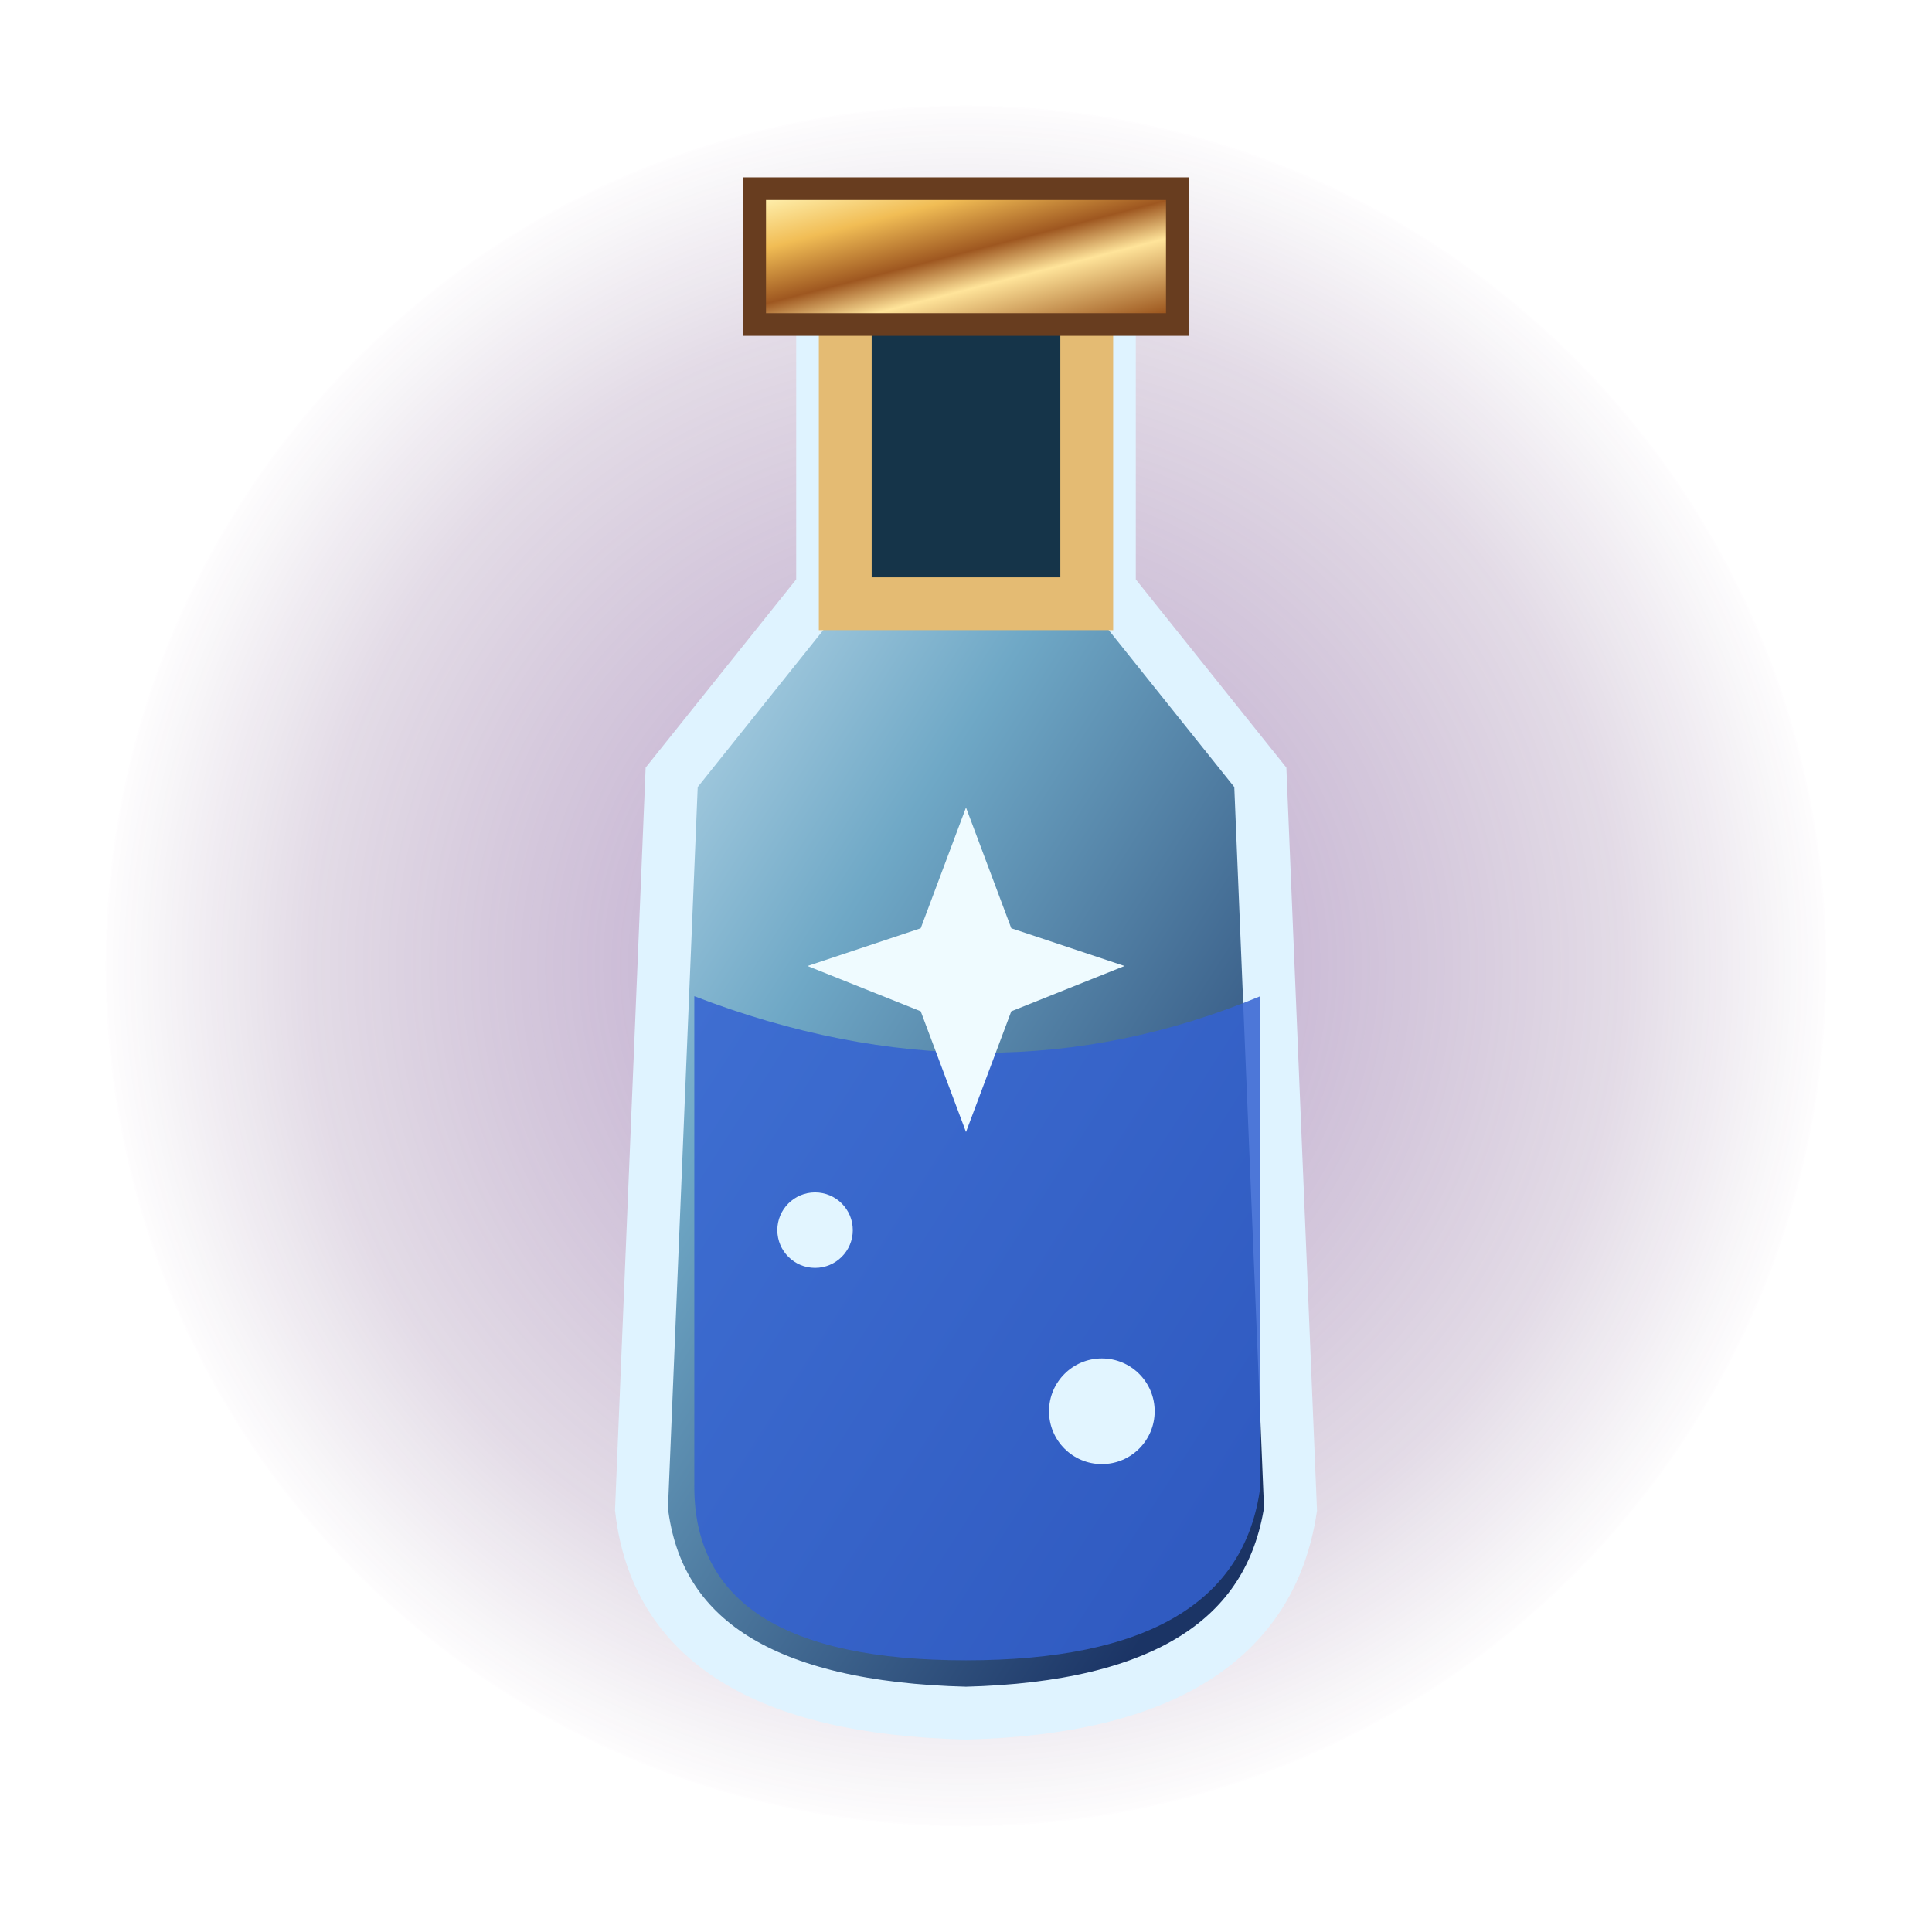
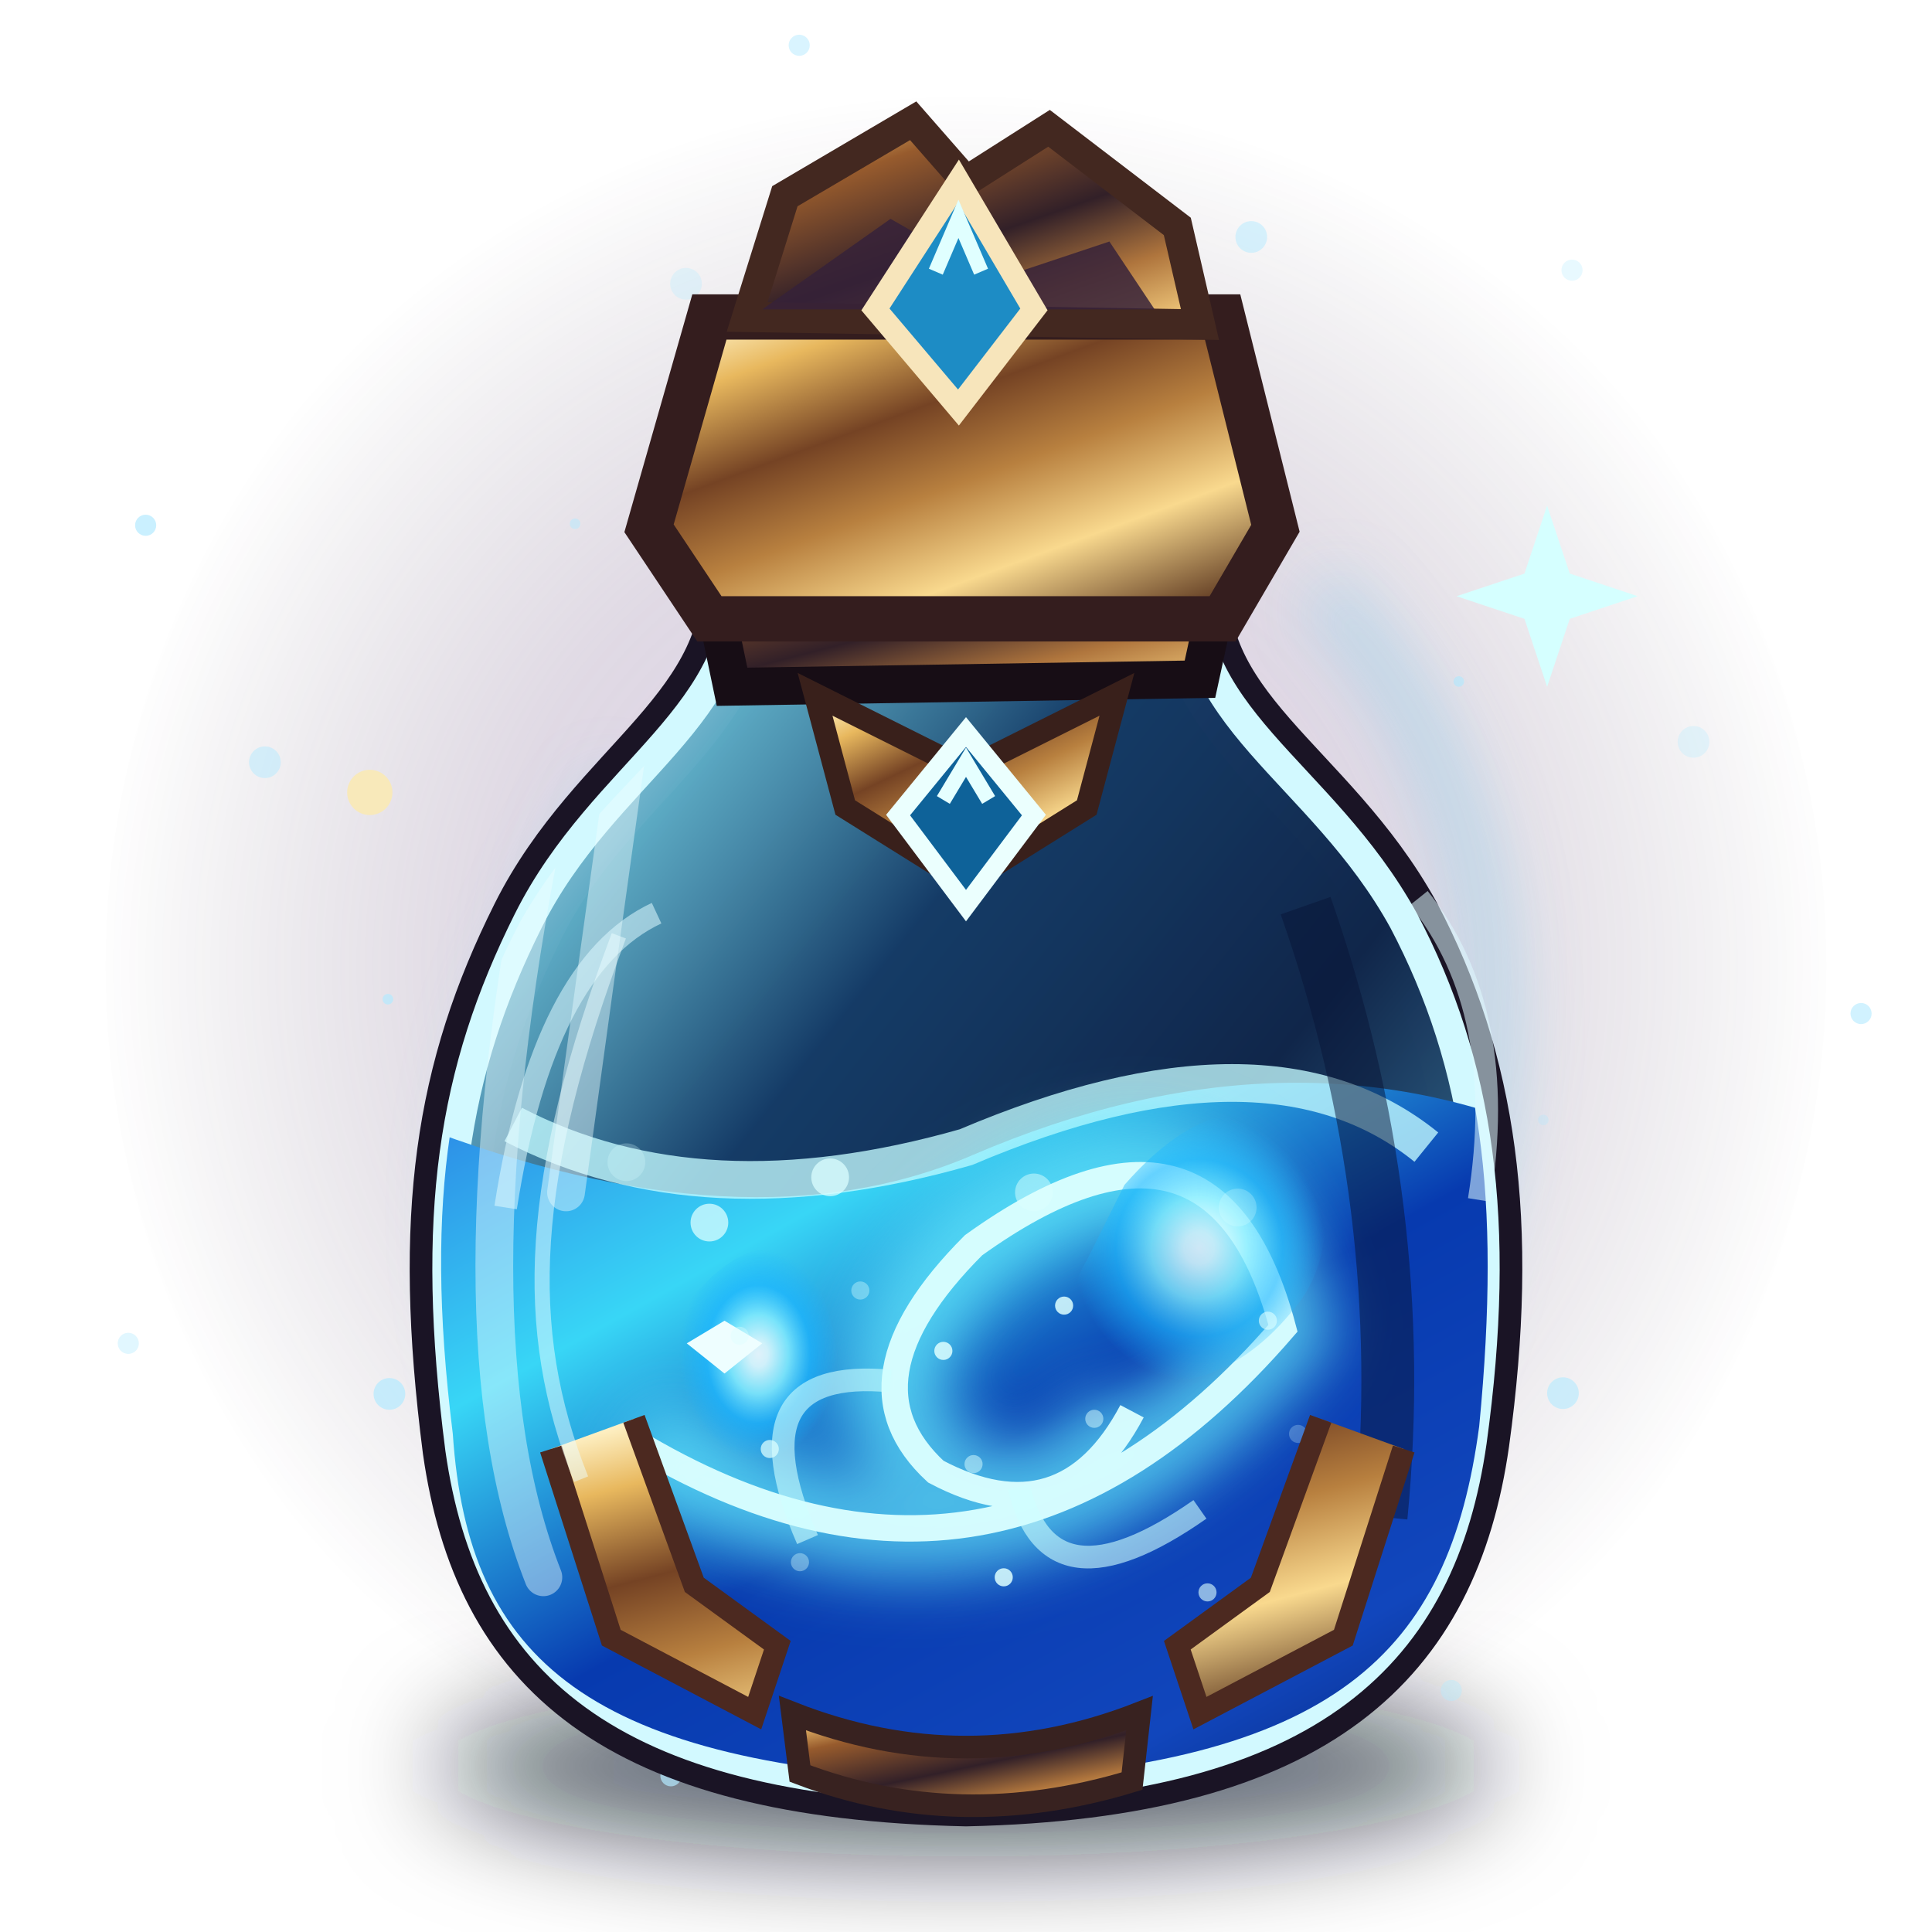
- <svg xmlns="http://www.w3.org/2000/svg" viewBox="0 0 256 256" role="img">
+ <svg xmlns="http://www.w3.org/2000/svg" viewBox="0 0 256 256" role="img" aria-label="Эссенция Испытаний — магическая колба">
  <defs>
-     <radialGradient id="a">
-       <stop stop-color="#6d399e" stop-opacity=".46" />
-       <stop offset=".75" stop-color="#43105b" stop-opacity=".15" />
-       <stop offset="1" stop-color="#401254" stop-opacity="0" />
+     <linearGradient id="gold" x1=".1" y1="0" x2=".86" y2="1">
+       <stop stop-color="#fff3c9" />
+       <stop offset=".14" stop-color="#e8b85e" />
+       <stop offset=".35" stop-color="#754324" />
+       <stop offset=".54" stop-color="#b8803f" />
+       <stop offset=".75" stop-color="#f9d98e" />
+       <stop offset="1" stop-color="#57321c" />
+     </linearGradient>
+     <linearGradient id="bronze" x1=".14" y1="0" x2=".92" y2="1">
+       <stop stop-color="#f5ca75" />
+       <stop offset=".2" stop-color="#975b2d" />
+       <stop offset=".54" stop-color="#322028" />
+       <stop offset=".78" stop-color="#af753d" />
+       <stop offset="1" stop-color="#f2ca7c" />
+     </linearGradient>
+     <radialGradient id="halo">
+       <stop stop-color="#9c6ac2" stop-opacity=".31" />
+       <stop offset=".55" stop-color="#5c3b74" stop-opacity=".19" />
+       <stop offset="1" stop-color="#22142c" stop-opacity="0" />
    </radialGradient>
-     <linearGradient id="g" x1=".1" x2=".9" y1="0" y2="1">
-       <stop stop-color="#fff1b0" />
-       <stop offset=".23" stop-color="#f1bd55" />
-       <stop offset=".48" stop-color="#9e5720" />
-       <stop offset=".65" stop-color="#ffe49a" />
-       <stop offset="1" stop-color="#985018" />
+     <filter id="shadow" x="-35%" y="-35%" width="170%" height="180%">
+       <feGaussianBlur stdDeviation="7" />
+     </filter>
+     <filter id="glow" x="-80%" y="-80%" width="260%" height="260%">
+       <feGaussianBlur stdDeviation="4" />
+     </filter>
+     <linearGradient id="glass" x1=".03" y1=".12" x2=".91" y2=".96">
+       <stop stop-color="#e5fdff" stop-opacity=".94" />
+       <stop offset=".15" stop-color="#75d8f5" stop-opacity=".77" />
+       <stop offset=".35" stop-color="#17416f" stop-opacity=".9" />
+       <stop offset=".62" stop-color="#10264a" />
+       <stop offset=".91" stop-color="#448bb1" stop-opacity=".91" />
+       <stop offset="1" stop-color="#d7f4fe" />
    </linearGradient>
-     <linearGradient id="b" x1="0" x2=".8" y1="0" y2="1">
-       <stop stop-color="#3a74a5" />
-       <stop offset=".5" stop-color="#15376b" />
-       <stop offset="1" stop-color="#06172b" />
+     <linearGradient id="liquid" x1=".08" y1="0" x2=".9" y2="1">
+       <stop stop-color="#2c8be6" />
+       <stop offset=".23" stop-color="#38d6f6" />
+       <stop offset=".49" stop-color="#073aaf" />
+       <stop offset=".78" stop-color="#1146bc" />
+       <stop offset="1" stop-color="#031c69" />
    </linearGradient>
-     <linearGradient id="v" x1="0" x2=".7" y1="0" y2="1">
-       <stop stop-color="#e8f7ff" />
-       <stop offset=".45" stop-color="#6fa8c6" />
-       <stop offset="1" stop-color="#1b3465" />
-     </linearGradient>
+     <radialGradient id="spirit">
+       <stop stop-color="#ffffff" />
+       <stop offset=".12" stop-color="#edffff" />
+       <stop offset=".38" stop-color="#85edff" />
+       <stop offset=".66" stop-color="#1cb6ff" stop-opacity=".81" />
+       <stop offset="1" stop-color="#1cb6ff" stop-opacity="0" />
+     </radialGradient>
+     <clipPath id="vial">
+       <path d="M98 76h60c-2 19 17 25 29 46 9 17 12 36 9 67-4 30-19 45-68 47-50-2-66-16-68-46-4-32 0-51 9-68 12-21 30-27 29-46z" />
+     </clipPath>
  </defs>
-   <circle cx="128" cy="128" r="114" fill="url(#a)" />
-   <path d="M109 35h38v43l20 25 4 97q-4 26-43 27-40-1-43-27l4-97 20-25z" fill="url(#v)" stroke="#dff3ff" stroke-width="7" />
-   <path d="M92 132q39 15 75 0v65q-3 23-39 23-36 0-36-23z" fill="#3462d1" opacity=".85" />
-   <path d="M112 40v40h32V40" fill="#153449" stroke="#e4bb73" stroke-width="7" />
-   <path d="M100 25h56v18h-56z" fill="url(#g)" stroke="#683d1f" stroke-width="3" />
-   <path d="M128 107l6 16 15 5-15 6-6 16-6-16-15-6 15-5z" fill="#effbff" />
-   <circle cx="108" cy="163" r="5" fill="#e2f5ff" />
-   <circle cx="146" cy="187" r="7" fill="#e2f5ff" />
+   <ellipse cx="128" cy="128" rx="114" ry="117" fill="url(#halo)" />
+   <ellipse cx="128" cy="234" rx="70" ry="12" fill="#030b1e" opacity=".62" filter="url(#shadow)" />
+   <circle cx="204.5" cy="148.4" r="0.7" fill="#b3eaff" opacity="0.30" />
+   <circle cx="17.0" cy="178.0" r="1.4" fill="#b3eaff" opacity="0.40" />
+   <circle cx="165.8" cy="31.4" r="2.1" fill="#b3eaff" opacity="0.50" />
+   <circle cx="155.7" cy="199.0" r="0.7" fill="#b3eaff" opacity="0.60" />
+   <circle cx="19.3" cy="69.6" r="1.4" fill="#b3eaff" opacity="0.70" />
+   <circle cx="224.4" cy="98.3" r="2.1" fill="#b3eaff" opacity="0.30" />
+   <circle cx="86.7" cy="191.1" r="0.7" fill="#b3eaff" opacity="0.40" />
+   <circle cx="105.9" cy="6.0" r="1.4" fill="#b3eaff" opacity="0.50" />
+   <circle cx="207.1" cy="184.6" r="2.1" fill="#b3eaff" opacity="0.60" />
+   <circle cx="51.4" cy="132.4" r="0.7" fill="#b3eaff" opacity="0.70" />
+   <circle cx="208.3" cy="35.8" r="1.4" fill="#b3eaff" opacity="0.30" />
+   <circle cx="128.9" cy="223.0" r="2.1" fill="#b3eaff" opacity="0.40" />
+   <circle cx="76.2" cy="69.4" r="0.7" fill="#b3eaff" opacity="0.50" />
+   <circle cx="246.6" cy="134.3" r="1.4" fill="#b3eaff" opacity="0.60" />
+   <circle cx="51.6" cy="184.7" r="2.1" fill="#b3eaff" opacity="0.70" />
+   <circle cx="140.4" cy="51.0" r="0.7" fill="#b3eaff" opacity="0.30" />
+   <circle cx="192.3" cy="224.0" r="1.4" fill="#b3eaff" opacity="0.40" />
+   <circle cx="35.1" cy="101.0" r="2.1" fill="#b3eaff" opacity="0.50" />
+   <circle cx="193.3" cy="90.3" r="0.7" fill="#b3eaff" opacity="0.60" />
+   <circle cx="88.9" cy="235.3" r="1.4" fill="#b3eaff" opacity="0.70" />
+   <circle cx="90.9" cy="37.6" r="2.1" fill="#b3eaff" opacity="0.30" />
+   <circle cx="194.4" cy="155.3" r="0.7" fill="#b3eaff" opacity="0.40" />
+   <path d="M83 104q-35 52-8 99m100-125q43 47 5 125" fill="none" stroke="#58c5ed" stroke-width="7" opacity=".28" filter="url(#glow)" />
+   <path d="M98 75h60c-2 20 17 27 28 47 10 19 13 40 9 69-4 28-21 45-67 46-46-1-63-17-67-45-4-31-1-50 9-70 10-20 29-27 28-47z" fill="#030b19" stroke="#1a1425" stroke-width="10" />
+   <path d="M98 75h60c-2 20 17 27 28 47 10 19 13 40 9 69-4 28-21 45-67 46-46-1-63-17-67-45-4-31-1-50 9-70 10-20 29-27 28-47z" fill="url(#glass)" stroke="#d2f9ff" stroke-width="4" />
+   <g clip-path="url(#vial)">
+     <path d="M55 149q44 17 74 4 42-18 78-2v95H55z" fill="url(#liquid)" />
+     <path d="M68 149q25 13 60 3 40-17 61 0" fill="none" stroke="#c3faff" stroke-width="5" opacity=".78" />
+     <path d="M84 191q48 29 86-15-9-34-41-11-18 18-5 30 17 9 26-8" fill="none" stroke="#66f0ff" stroke-width="13" opacity=".7" filter="url(#glow)" />
+     <path d="M84 191q48 29 86-15-9-34-41-11-18 18-5 30 17 9 26-8" fill="none" stroke="#dbffff" stroke-width="3.5" opacity=".95" />
+     <path d="M90 174c13-17 20-5 21 6-1 16-16 18-21 4z" fill="url(#spirit)" opacity=".85" />
+     <path d="M91 178l5-3 5 3-5 4z" fill="#eefeff" />
+     <path d="M149 157c21-24 34 4 22 17-15 18-35 6-27-7z" fill="url(#spirit)" opacity=".75" />
+     <path d="M107 204q-10-23 11-21m17 14q4 17 24 3" fill="none" stroke="#cfffff" stroke-width="3" opacity=".6" />
+     <path d="M72 110q-13 66 0 99m12-116q-6 43-9 65" fill="none" stroke="#eefcff" stroke-width="5" stroke-linecap="round" opacity=".43" />
+     <path d="M173 120q14 40 10 81" fill="none" stroke="#071336" stroke-width="7" opacity=".5" />
+     <circle cx="83" cy="154" r="2.5" fill="#ddffff" opacity="0.25" />
+     <circle cx="114" cy="171" r="1.2" fill="#ddffff" opacity="0.37" />
+     <circle cx="145" cy="188" r="1.2" fill="#ddffff" opacity="0.49" />
+     <circle cx="176" cy="205" r="1.2" fill="#ddffff" opacity="0.61" />
+     <circle cx="110" cy="156" r="2.5" fill="#ddffff" opacity="0.73" />
+     <circle cx="141" cy="173" r="1.2" fill="#ddffff" opacity="0.85" />
+     <circle cx="172" cy="190" r="1.2" fill="#ddffff" opacity="0.25" />
+     <circle cx="106" cy="207" r="1.2" fill="#ddffff" opacity="0.37" />
+     <circle cx="137" cy="158" r="2.5" fill="#ddffff" opacity="0.49" />
+     <circle cx="168" cy="175" r="1.2" fill="#ddffff" opacity="0.61" />
+     <circle cx="102" cy="192" r="1.2" fill="#ddffff" opacity="0.73" />
+     <circle cx="133" cy="209" r="1.2" fill="#ddffff" opacity="0.85" />
+     <circle cx="164" cy="160" r="2.5" fill="#ddffff" opacity="0.25" />
+     <circle cx="98" cy="177" r="1.2" fill="#ddffff" opacity="0.37" />
+     <circle cx="129" cy="194" r="1.2" fill="#ddffff" opacity="0.49" />
+     <circle cx="160" cy="211" r="1.2" fill="#ddffff" opacity="0.61" />
+     <circle cx="94" cy="162" r="2.5" fill="#ddffff" opacity="0.73" />
+     <circle cx="125" cy="179" r="1.2" fill="#ddffff" opacity="0.85" />
+   </g>
+   <path d="M87 121q-15 7-20 39m121-41q12 15 8 40" fill="none" stroke="#dffaff" stroke-width="3" opacity=".55" />
+   <path d="M92 67h72l-5 23-62 1z" fill="url(#bronze)" stroke="#170d15" stroke-width="5" />
+   <path d="M99 79h58" stroke="#f8e2ac" stroke-width="2" opacity=".85" />
+   <path d="M94 42h68l7 28-7 12H94l-8-12z" fill="url(#gold)" stroke="#341d1e" stroke-width="6" />
+   <path d="M99 42l5-16 17-10 7 8 11-7 17 13 3 13z" fill="url(#bronze)" stroke="#432820" stroke-width="4" />
+   <path d="M101 41h52l-6-9-15 5-14-8z" fill="#352139" opacity=".84" />
+   <path d="M127 24l10 17-10 13-11-13z" fill="#1d8cc5" stroke="#f7e5bb" stroke-width="3" />
+   <path d="M124 36l3-7 3 7" stroke="#e0ffff" stroke-width="2" fill="none" />
+   <path d="M84 188l8 22 11 8-3 9-19-10-8-25m102-4-8 22-11 8 3 9 19-10 8-25" fill="url(#gold)" stroke="#4c2920" stroke-width="3" />
+   <path d="M105 227q23 9 46 0l-1 9q-23 7-44-1z" fill="url(#bronze)" stroke="#382220" stroke-width="3" />
+   <path d="M108 92l20 10 20-10-4 15-16 10-16-10z" fill="url(#gold)" stroke="#39201b" stroke-width="3" />
+   <path d="M128 97l9 11-9 12-9-12z" fill="#0e6299" stroke="#ebfffe" stroke-width="2.5" />
+   <path d="M125 106l3-5 3 5" fill="none" stroke="#e5ffff" stroke-width="2" />
+   <path d="M82 124c-12 32-13 52-5 72" stroke="#ecfeff" stroke-width="2" fill="none" opacity=".5" />
+   <path d="M205 67l3 9 9 3-9 3-3 9-3-9-9-3 9-3z" fill="#d5ffff" />
+   <circle cx="49" cy="105" r="3" fill="#f8e9ba" />
</svg>
